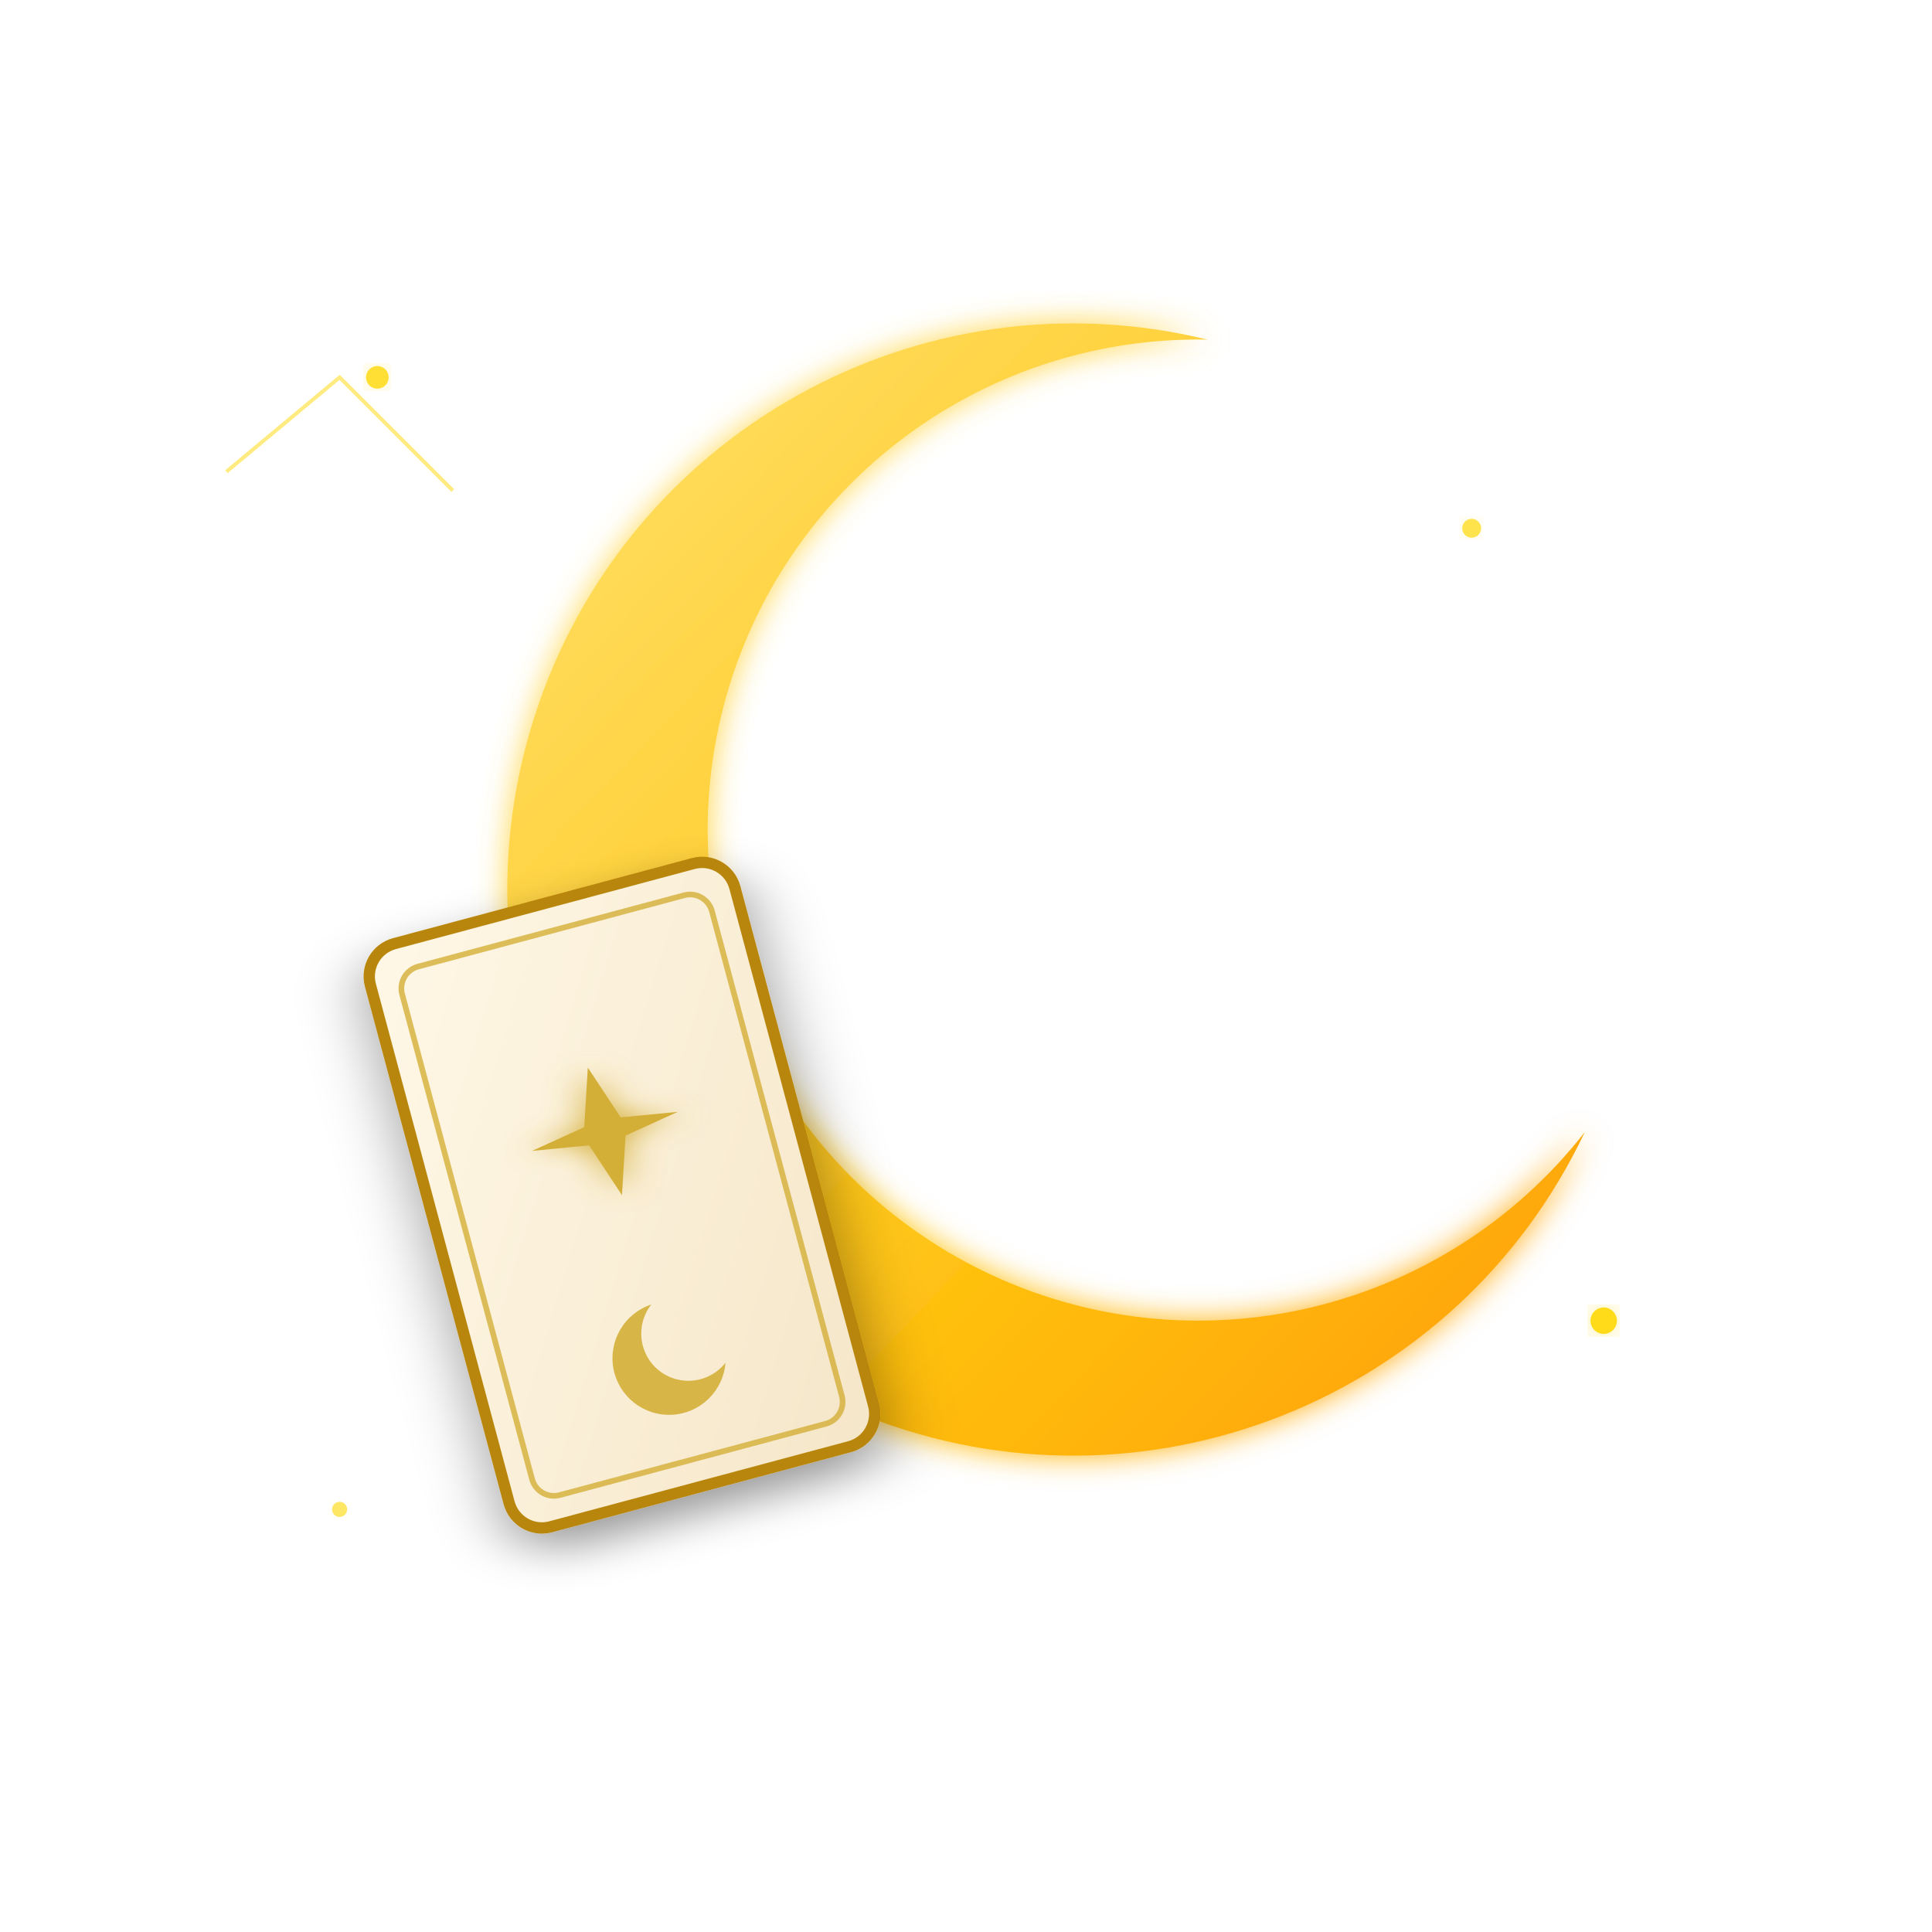
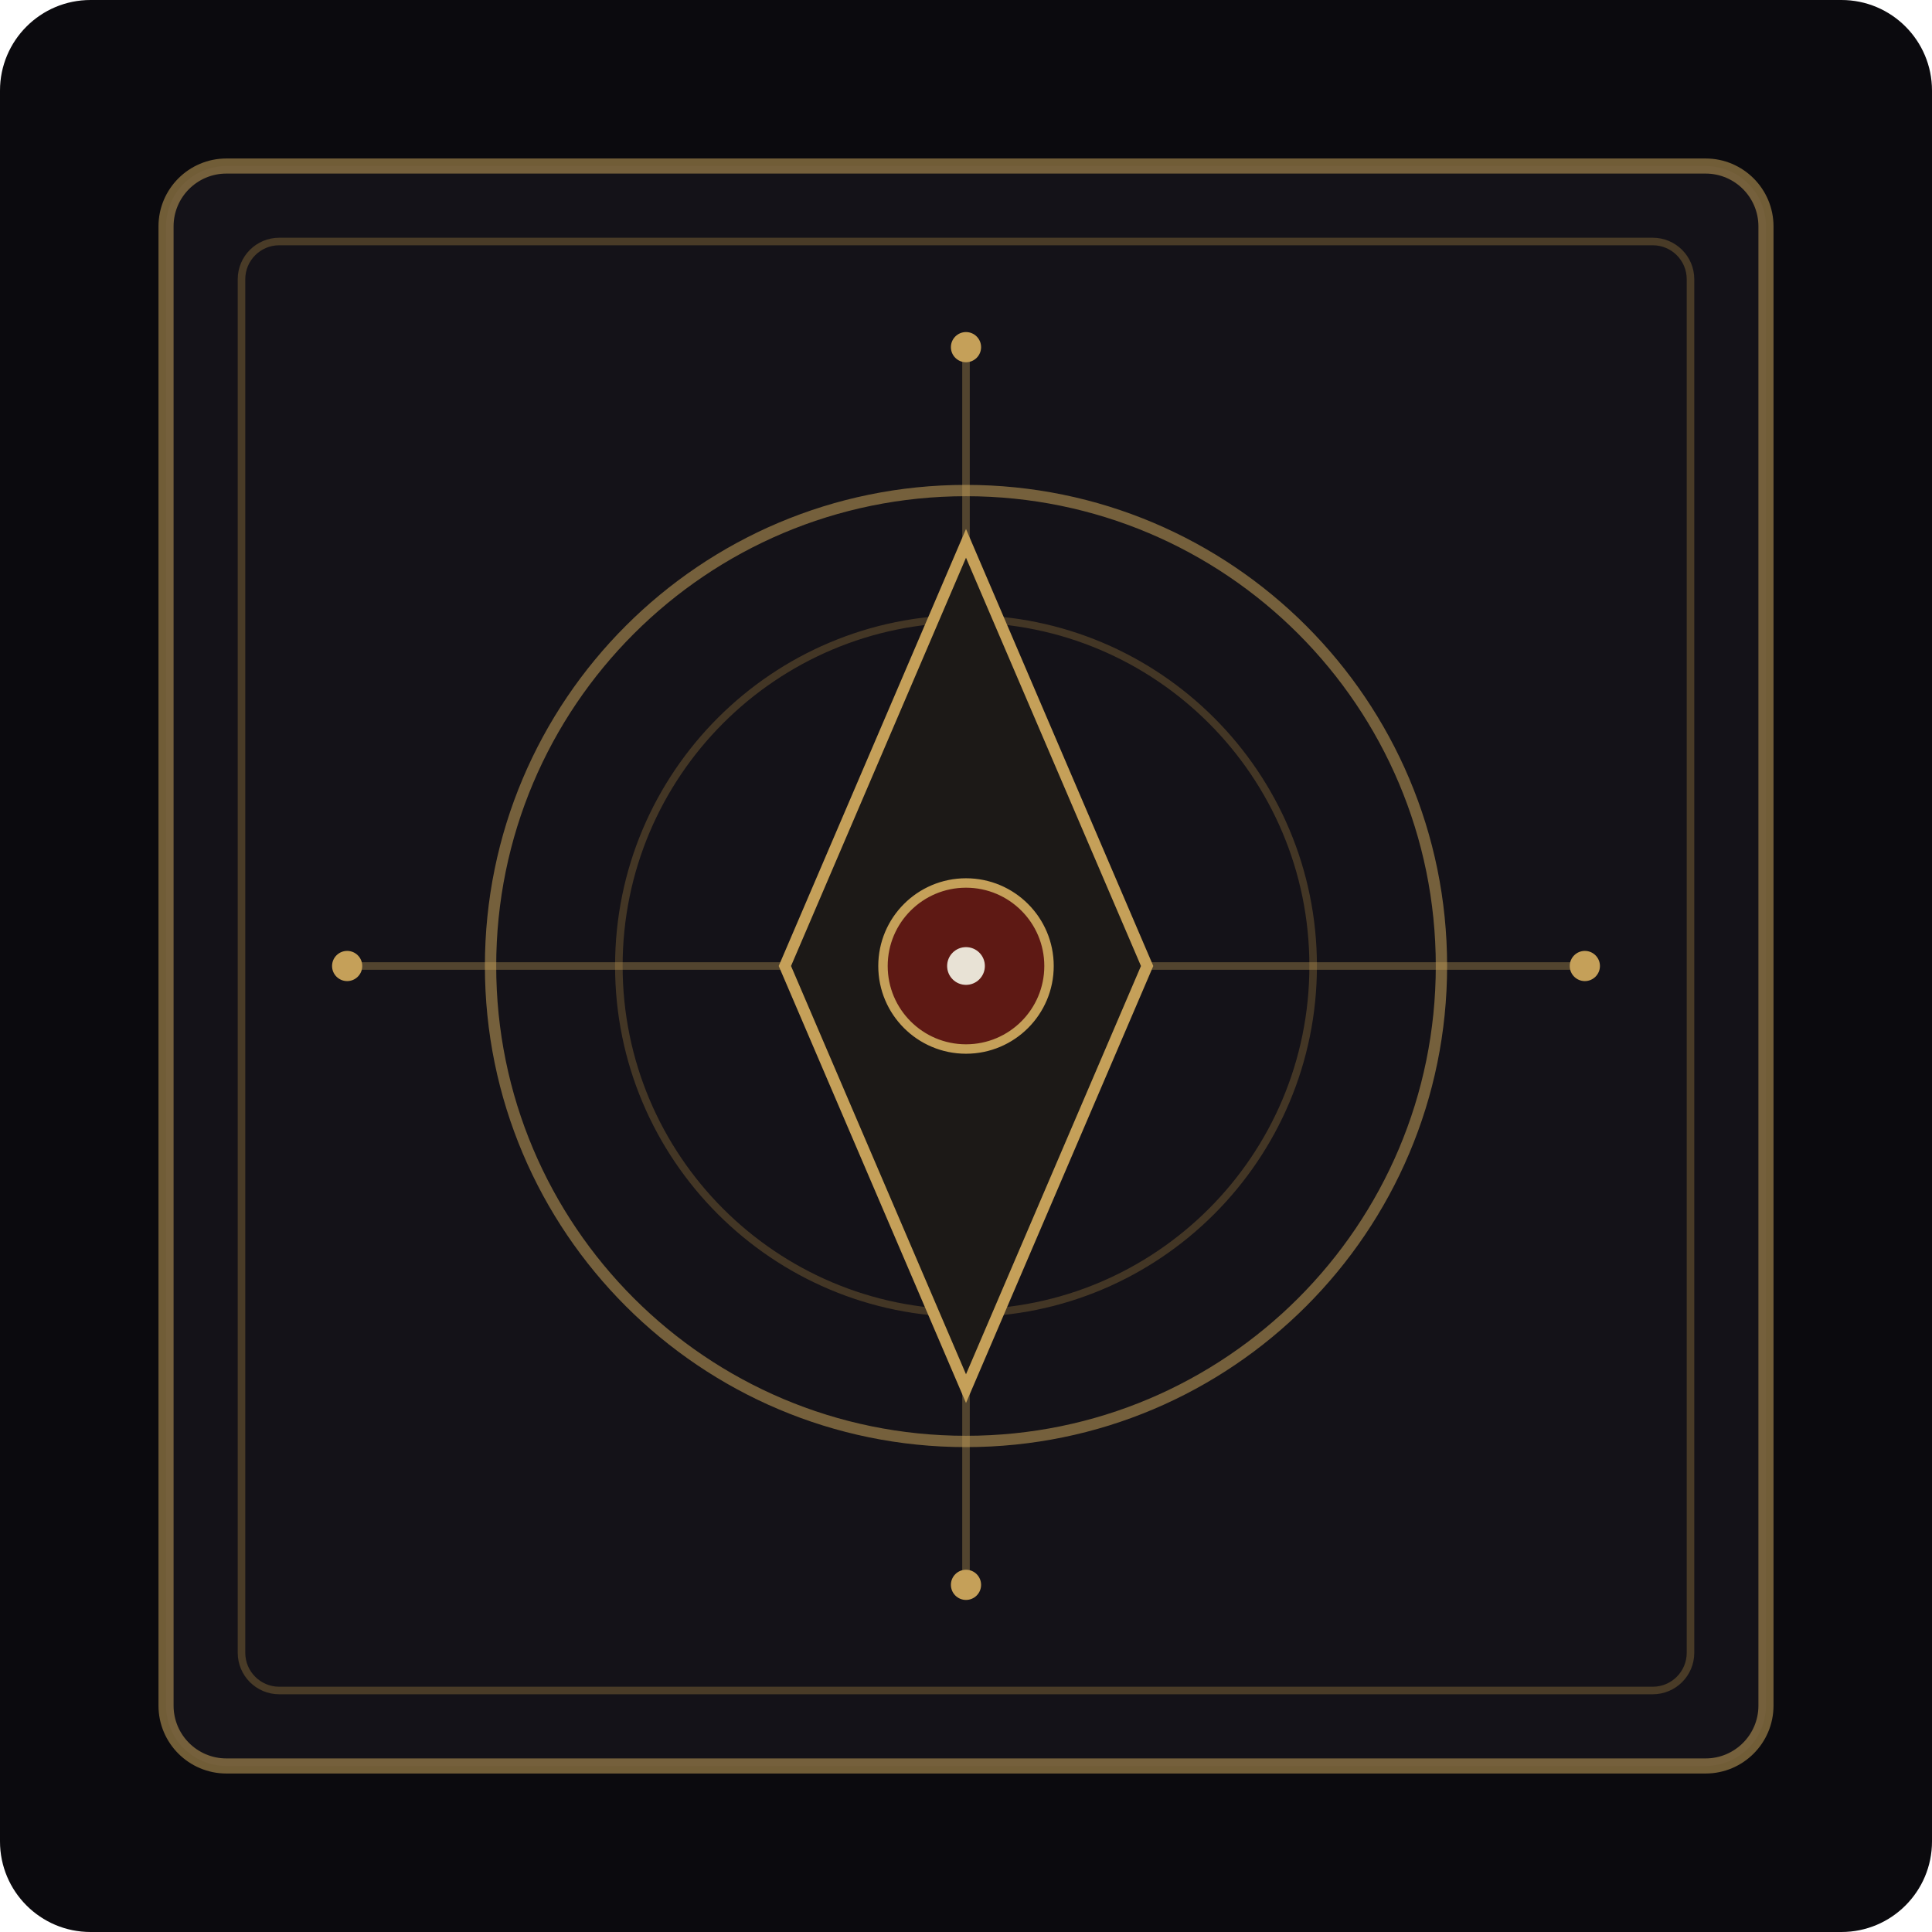
- <svg xmlns="http://www.w3.org/2000/svg" viewBox="0 0 1024 1024" width="1024" height="1024">
-   <defs>
-     <linearGradient id="moonGrad" x1="0%" y1="0%" x2="100%" y2="100%">
-       <stop offset="0%" stop-color="#FFE066" />
-       <stop offset="60%" stop-color="#FFC107" />
-       <stop offset="100%" stop-color="#FF9800" />
-     </linearGradient>
-     <linearGradient id="cardGrad" x1="0%" y1="0%" x2="100%" y2="100%">
-       <stop offset="0%" stop-color="#FFF8E7" />
-       <stop offset="100%" stop-color="#F5E6C8" />
-     </linearGradient>
-     <filter id="glow">
-       <feGaussianBlur stdDeviation="8" result="coloredBlur" />
-       <feMerge>
-         <feMergeNode in="coloredBlur" />
-         <feMergeNode in="SourceGraphic" />
-       </feMerge>
-     </filter>
-     <filter id="shadow">
-       <feDropShadow dx="0" dy="10" stdDeviation="15" flood-color="#000000" flood-opacity="0.4" />
-     </filter>
-   </defs>
-   <rect width="1024" height="1024" fill="transparent" />
-   <path d="M 640 180 A 300 300 0 1 0 840 600 A 260 260 0 1 1 640 180 Z" fill="url(#moonGrad)" filter="url(#glow)" opacity="0.95" />
-   <g transform="rotate(-15, 300, 600)" filter="url(#shadow)">
-     <rect x="220" y="480" width="200" height="320" rx="18" ry="18" fill="url(#cardGrad)" stroke="#B8860B" stroke-width="6" />
-     <rect x="235" y="495" width="170" height="290" rx="12" ry="12" fill="none" stroke="#D4AF37" stroke-width="3" opacity="0.8" />
-     <path d="M 320 570 L 330 600 L 360 605 L 330 610 L 320 640 L 310 610 L 280 605 L 310 600 Z" fill="#D4AF37" filter="url(#glow)" />
-     <path d="M 320 700 A 30 30 0 1 0 350 740 A 25 25 0 1 1 320 700 Z" fill="#D4AF37" opacity="0.9" />
-   </g>
-   <circle cx="200" cy="200" r="6" fill="#FFD700" opacity="0.8" filter="url(#glow)" />
-   <circle cx="780" cy="280" r="5" fill="#FFD700" opacity="0.7" filter="url(#glow)" />
-   <circle cx="180" cy="800" r="4" fill="#FFD700" opacity="0.6" filter="url(#glow)" />
-   <circle cx="850" cy="700" r="7" fill="#FFD700" opacity="0.9" filter="url(#glow)" />
-   <path d="M 120 250 L 180 200 L 240 260" stroke="#FFD700" stroke-width="2" fill="none" opacity="0.5" />
+ <svg xmlns="http://www.w3.org/2000/svg" viewBox="0 0 512 512" width="512" height="512">
+   <rect width="512" height="512" rx="24" fill="#0B0A0E" />
+   <rect x="44" y="44" width="424" height="424" rx="16" fill="#141218" stroke="#C5A059" stroke-opacity="0.55" stroke-width="4" />
+   <rect x="64" y="64" width="384" height="384" rx="10" fill="none" stroke="#8A6D3B" stroke-opacity="0.45" stroke-width="2" />
+   <circle cx="256" cy="256" r="126" fill="none" stroke="#C5A059" stroke-opacity="0.55" stroke-width="3" />
+   <circle cx="256" cy="256" r="92" fill="none" stroke="#8A6D3B" stroke-opacity="0.4" stroke-width="2" />
+   <line x1="256" y1="92" x2="256" y2="420" stroke="#C5A059" stroke-opacity="0.35" stroke-width="2" />
+   <line x1="92" y1="256" x2="420" y2="256" stroke="#C5A059" stroke-opacity="0.35" stroke-width="2" />
+   <polygon points="256,144 304,256 256,368 208,256" fill="#1C1917" stroke="#C5A059" stroke-width="3" />
+   <circle cx="256" cy="256" r="22" fill="#5E1914" stroke="#C5A059" stroke-width="2.5" />
+   <circle cx="256" cy="256" r="5" fill="#E8E2D5" />
+   <circle cx="256" cy="92" r="4" fill="#C5A059" />
+   <circle cx="256" cy="420" r="4" fill="#C5A059" />
+   <circle cx="92" cy="256" r="4" fill="#C5A059" />
+   <circle cx="420" cy="256" r="4" fill="#C5A059" />
</svg>
